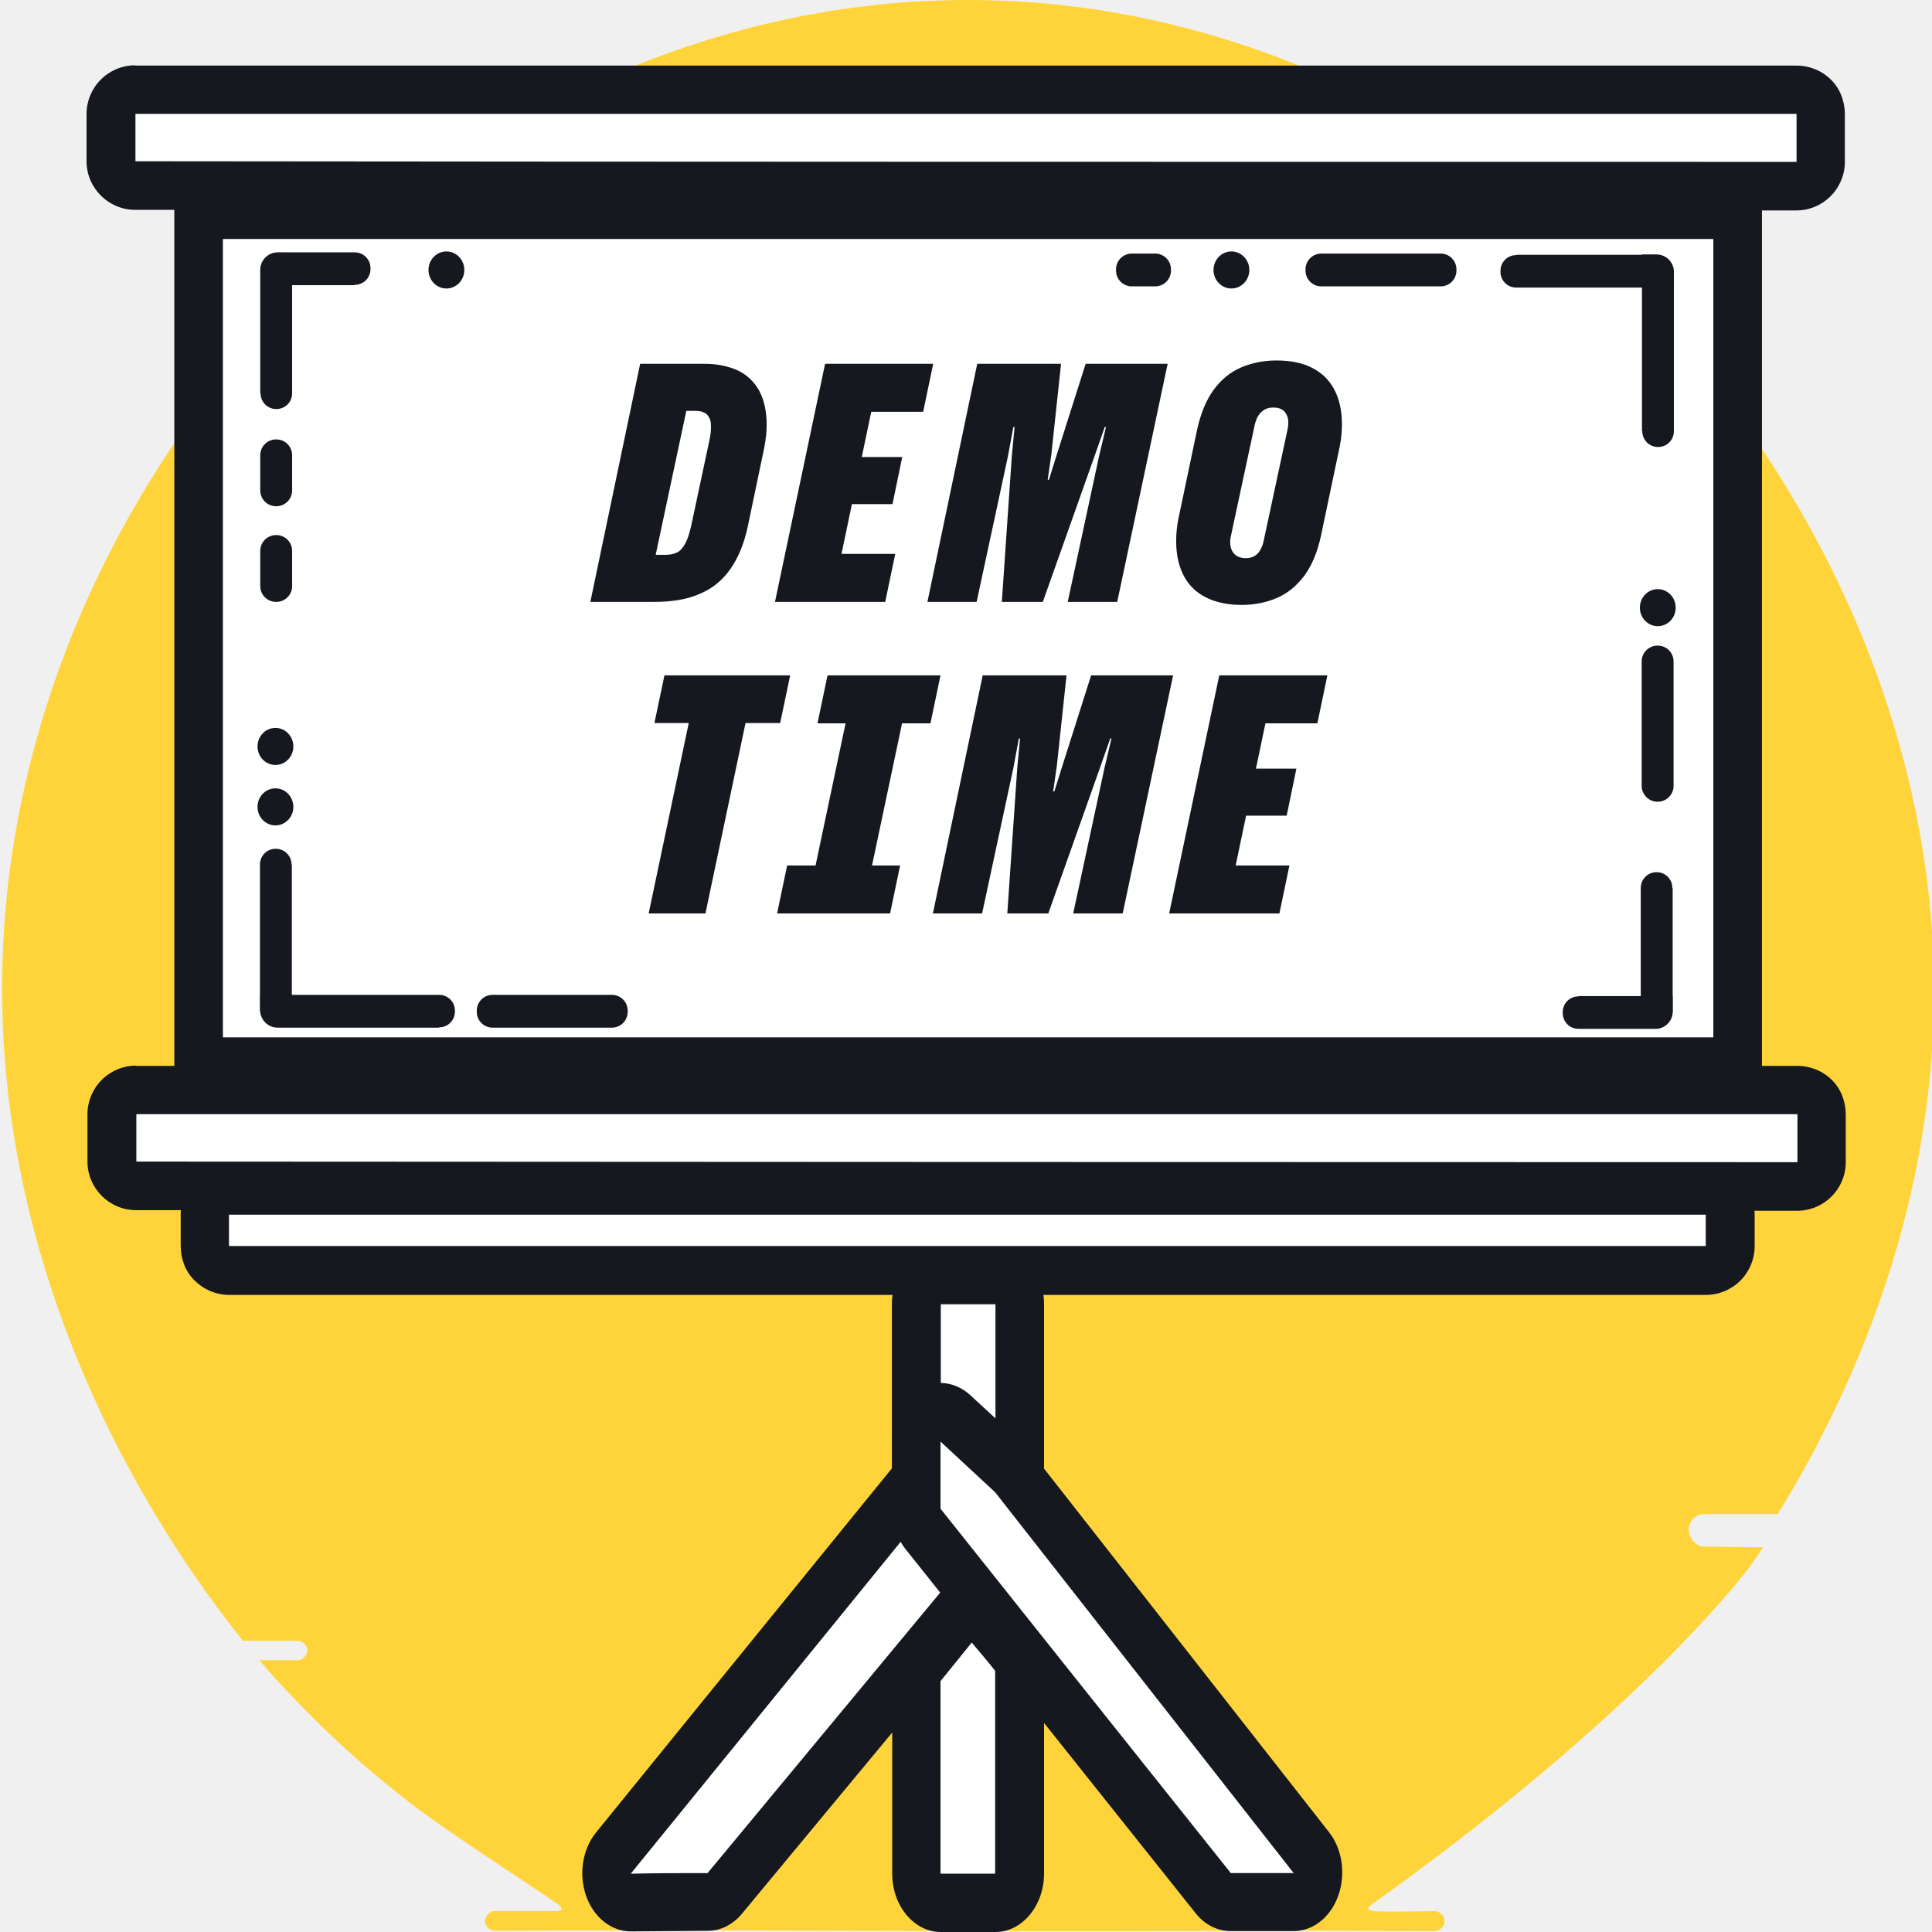
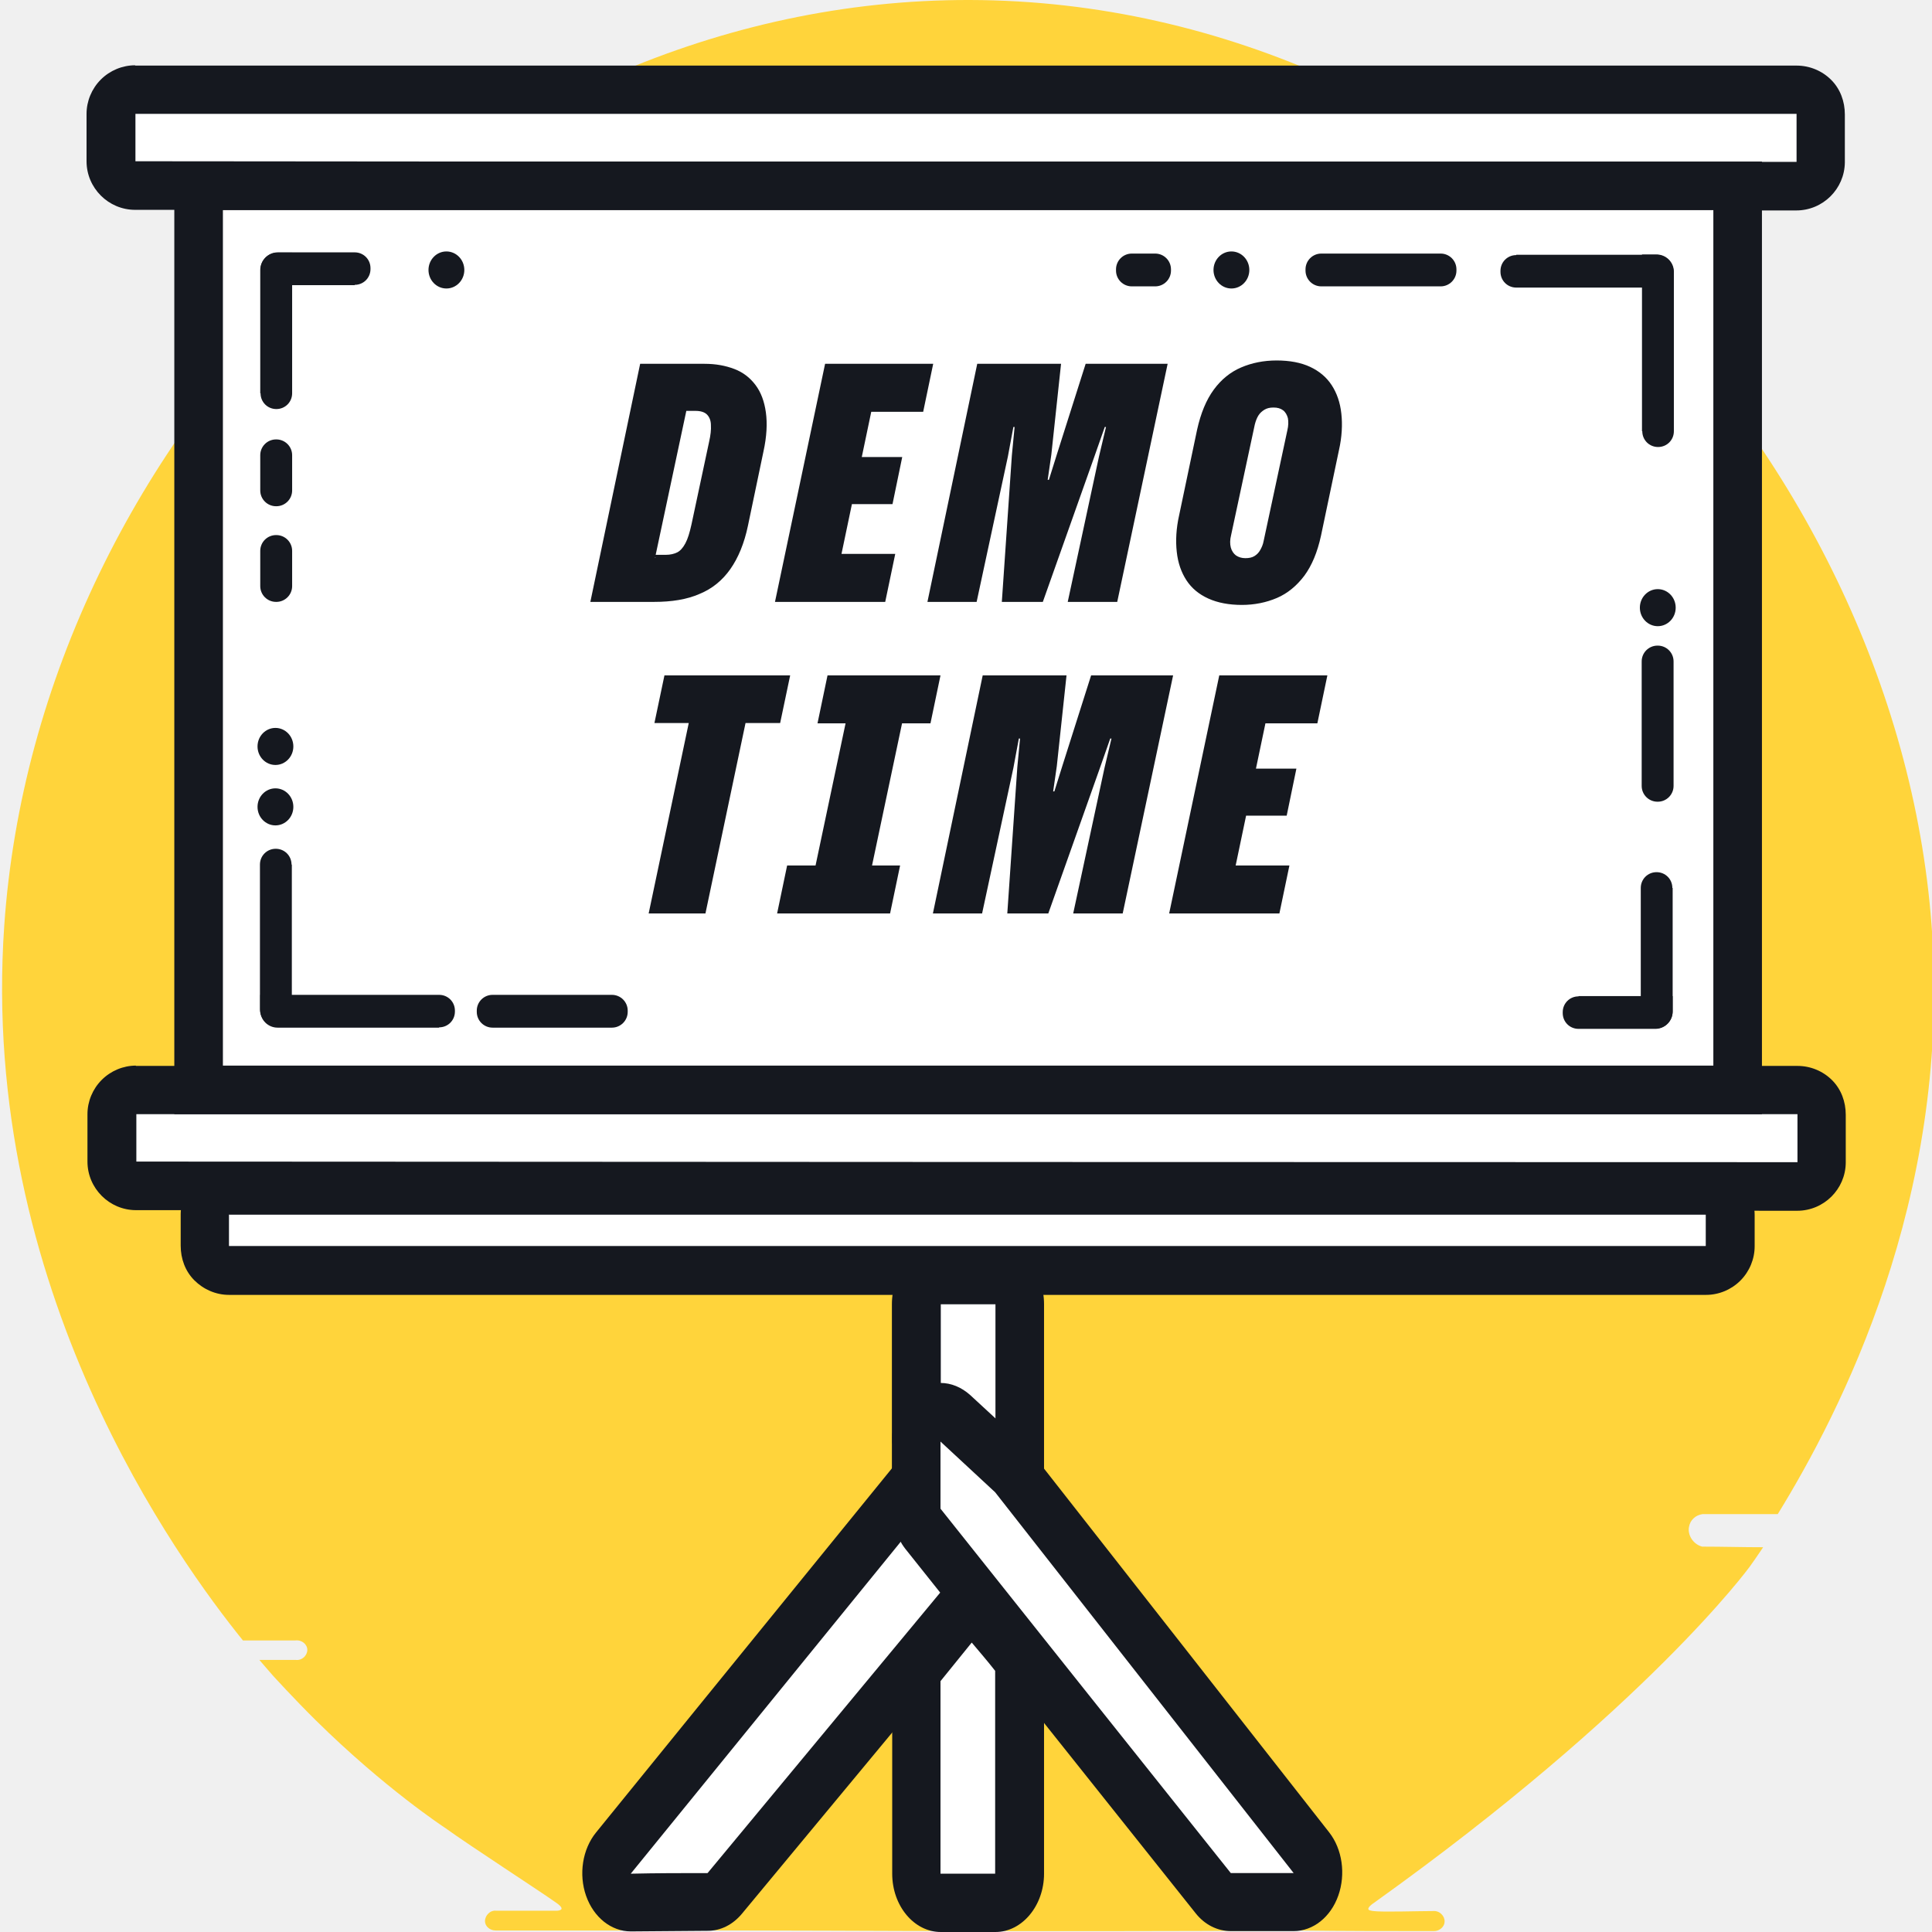
<svg xmlns="http://www.w3.org/2000/svg" id="Layer_1" version="1.1" viewBox="0 0 636.2 636.2">
  <defs>
    <style>
      .st0 {
        fill: #15181f;
      }

      .st1 {
        stroke: #15181f;
        stroke-miterlimit: 10;
        stroke-width: 16px;
      }

      .st1, .st2 {
        fill: #fff;
      }

      .st3 {
        fill: #ffd43b;
      }
    </style>
  </defs>
  <g id="Background">
-     <path class="st3" d="M636.3,308.2c5.5,87-30,156.4-50.9,190.4h-24.8c-2.2.3-4,1.9-4.4,4.1-.6,2.7,1.3,5.8,4.3,6.6,6.7,0,13.4.2,20.1.2-2,3-3.7,5.4-4.5,6.5,0,0-33.8,46.4-123.8,110.7-.5.3-1.9,1.4-1.7,2,.1.4,1,.5,1.6.6,3.1.4,14.4.1,19.7,0,2.2-.2,3.9,1.7,3.8,3.5,0,1.6-1.6,3.1-3.5,3.1-14.7,0-29.5-.1-44.2-.2-46.3.3-83.7.2-109.2.2s-62.1-.3-111-.2c-19,0-34.5,0-44.6.1-1.9,0-3.5-1.4-3.5-3.1s1.6-3.7,3.8-3.4h19.8c.6,0,1.5-.2,1.6-.6.2-.6-1.1-1.6-1.7-2-5.6-4-27.9-18.4-36.8-24.8h0s-19.7-12.9-42.3-35.2c-7.2-7.1-14.2-14.8-14.2-14.8-1.9-2.2-3.5-4-4.5-5.2h11.9c2.2.3,3.9-1.5,3.9-3.3s-1.8-3.4-4-3.1h-17.2C59.2,514.4-6.9,424.5,1.4,304.8,12.6,143.3,154.6-.4,319.4,0c168.7.4,307.1,151.7,316.9,308.2Z" />
+     <path class="st3" d="M636.3,308.2c5.5,87-30,156.4-50.9,190.4h-24.8c-2.2.3-4,1.9-4.4,4.1-.6,2.7,1.3,5.8,4.3,6.6,6.7,0,13.4.2,20.1.2-2,3-3.7,5.4-4.5,6.5,0,0-33.8,46.4-123.8,110.7-.5.3-1.9,1.4-1.7,2,.1.4,1,.5,1.6.6,3.1.4,14.4,0,19.7,0,2.2-.2,3.9,1.7,3.8,3.5,0,1.6-1.6,3.1-3.5,3.1-14.7,0-29.5,0-44.2-.2-46.3.3-83.7.2-109.2.2s-62.1-.3-111-.2c-19,0-34.5,0-44.6,0-1.9,0-3.5-1.4-3.5-3.1s1.6-3.7,3.8-3.4h19.8c.6,0,1.5-.2,1.6-.6.2-.6-1.1-1.6-1.7-2-5.6-4-27.9-18.4-36.8-24.8h0s-19.7-12.9-42.3-35.2c-7.2-7.1-14.2-14.8-14.2-14.8-1.9-2.2-3.5-4-4.5-5.2h11.9c2.2.3,3.9-1.5,3.9-3.3s-1.8-3.4-4-3.1h-17.2C59.2,514.4-6.9,424.5,1.4,304.8,12.6,143.3,154.6-.4,319.4,0c168.7.4,307.1,151.7,316.9,308.2Z" />
    <path class="st3" d="M161.7,612.5" />
  </g>
  <g id="Bottom">
    <path class="st2" d="M327.8,465.1c-6-4.9-12-9.9-18.1-14.9,3.4-1,6.9-1.9,10.3-2.8,2.6,3.1,5.1,6.2,7.7,9.3v8.4h.1Z" />
    <g>
      <path class="st2" d="M207.7,626.6c-3.2,0-6.1-2.3-7.4-5.9-1.3-3.6-.6-7.7,1.6-10.5l98.9-121.6c1.5-1.8,3.6-2.9,5.7-2.9s4.2,1.1,5.7,2.9l13.5,16.6c3.1,3.7,3,9.7,0,13.5l-87,104.9c-1.5,1.8-3.5,2.8-5.6,2.9l-25.4.2h0Z" />
      <path class="st0" d="M306.5,495.3c4.5,5.5,9,11.1,13.5,16.6-29,35-58,69.9-87,104.9-8.4,0-16.9,0-25.3.2,33-40.5,65.9-81.1,98.9-121.6M306.5,476c-4.3,0-8.4,2-11.4,5.8l-65.6,80.7-33.2,40.9c-4.5,5.5-5.8,13.8-3.3,20.9s8.3,11.7,14.7,11.7,0,0,.1,0l25.3-.2c4.2,0,8.2-2,11.2-5.6l87-104.9c6.2-7.4,6.2-19.5.1-27l-13.5-16.6c-3-3.7-7.1-5.8-11.4-5.8h0v.2h0Z" />
    </g>
    <g>
      <path class="st2" d="M309.8,626.5c-4.4,0-8-4.3-8-9.6v-63.4c0-2.5.8-4.9,2.3-6.7l10.2-12.6c1.5-1.8,3.5-2.9,5.7-2.9h0c2.1,0,4.1,1,5.6,2.8l7.7,9.3c1.5,1.8,2.4,4.2,2.4,6.8v66.8c0,5.3-3.6,9.6-8,9.6h-18,0Z" />
      <path class="st0" d="M320,540.9c2.6,3.1,5.2,6.1,7.7,9.3v66.8h-18v-63.4c3.4-4.2,6.8-8.4,10.2-12.6M320,521.7h-.1c-4.3,0-8.3,2.2-11.3,5.8l-6.1,7.6-4.1,5c-2.9,3.6-4.6,8.4-4.6,13.5v63.4c0,10.6,7.2,19.2,16,19.2h18c8.8,0,16-8.7,16-19.2v-66.8c0-5.2-1.7-10-4.7-13.6l-7.7-9.3c-3-3.6-7.1-5.6-11.3-5.6h0Z" />
    </g>
    <g>
      <path class="st2" d="M327.8,493.9c-1.3,0-2.7-.4-3.9-1.2l-18-11.9c-2.6-1.7-4.1-4.9-4.1-8.4v-42.9c0-2.5.8-5,2.3-6.8s3.5-2.8,5.7-2.8h18.1c4.4,0,8,4.3,8,9.6v54.8c0,3.4-1.5,6.5-3.9,8.3-1.3.8-2.7,1.3-4.1,1.3h-.1Z" />
-       <path class="st0" d="M327.8,429.5v54.8c-6-4-12-7.9-18-11.9v-42.9h18.1M327.8,410.3h-18.1c-4.2,0-8.3,2-11.3,5.6-3,3.6-4.7,8.5-4.7,13.6v42.9c0,7,3.3,13.5,8.4,16.8l18,11.9c2.4,1.6,5.1,2.4,7.7,2.4s5.6-.8,8.1-2.6c4.9-3.5,7.9-9.7,7.9-16.6v-54.8c0-10.6-7.2-19.2-16-19.2h0Z" />
+       <path class="st0" d="M327.8,429.5v54.8c-6-4-12-7.9-18-11.9v-42.9h18.1M327.8,410.3h-18.1c-4.2,0-8.3,2-11.3,5.6s-4.7,8.5-4.7,13.6v42.9c0,7,3.3,13.5,8.4,16.8l18,11.9c2.4,1.6,5.1,2.4,7.7,2.4s5.6-.8,8.1-2.6c4.9-3.5,7.9-9.7,7.9-16.6v-54.8c0-10.6-7.2-19.2-16-19.2h0Z" />
    </g>
    <g>
      <path class="st2" d="M405.3,626.6c-2.2,0-4.3-1.1-5.8-3l-95.6-120c-1.4-1.8-2.2-4.2-2.2-6.7v-22.2c0-3.6,1.8-7,4.5-8.7,1.1-.6,2.3-1,3.5-1,1.7,0,3.5.7,4.9,2l18,16.7c.3.4.7.6.9,1.1l98.3,125.4c2.2,2.8,2.8,6.8,1.5,10.5s-4.2,5.8-7.3,5.8h-20.7Z" />
      <path class="st0" d="M309.7,474.7c6,5.5,12,11.2,18,16.7,32.8,41.8,65.5,83.6,98.3,125.4h-20.7c-31.9-40-63.8-80-95.6-120v-22.2M309.7,455.5c-2.4,0-4.8.6-7,1.9-5.5,3.2-8.9,9.9-9,17.2v22.1c0,4.9,1.6,9.7,4.4,13.3l95.6,120c3,3.8,7.2,5.9,11.6,5.9h20.7c6.4,0,12.2-4.6,14.7-11.7s1.3-15.3-3-20.8l-98.3-125.4c-.6-.7-1.2-1.4-1.9-2l-10.2-9.4-7.8-7.2c-2.9-2.6-6.3-4-9.8-4h0Z" />
    </g>
  </g>
  <g id="Sceen">
    <g>
      <path class="st2" d="M75.3,418.4c-2.1,0-4.2-.9-5.7-2.4s-2.3-3.6-2.3-5.7v-10.4c.2-4.4,3.8-7.9,8.1-7.9h486.2c4.4,0,8,3.6,8,8v10.3c0,2.1-.8,4.2-2.3,5.7s-3.5,2.3-5.7,2.3H75.3Z" />
      <path class="st0" d="M75.5,400h486.2v10.3H75.4v-10.4M75.5,384c-8.8,0-15.9,7-16,15.8v10.4c0,4.3,1.5,8.4,4.5,11.4s7.1,4.8,11.4,4.8h486.4c4.2,0,8.3-1.7,11.3-4.7s4.7-7.1,4.7-11.3v-10.3c0-8.8-7.2-16-16-16H75.5Z" />
    </g>
    <g>
      <path class="st2" d="M44.8,390.5c-4.4,0-8-3.6-8-8v-15.6c0-2.1.8-4.2,2.3-5.7s3.5-2.3,5.7-2.3h547.1c2.1,0,4.2.9,5.7,2.4s2.3,3.6,2.3,5.7v15.8c-.2,4.4-3.8,7.9-8.1,7.9s-547-.2-547-.2h0Z" />
      <path class="st0" d="M44.8,366.9h547.1v15.8c-182.3,0-364.7-.1-547-.2v-15.6M44.8,350.9c-4.2,0-8.3,1.7-11.3,4.7s-4.7,7.1-4.7,11.3v15.6c0,8.8,7.2,16,16,16h273.5c0,.1,273.5.2,273.5.2h0c8.8,0,15.9-7.1,16-15.8v-15.8c0-4.3-1.5-8.4-4.5-11.4s-7.1-4.7-11.4-4.7H44.7h0Z" />
    </g>
    <g>
-       <path class="st2" d="M44.5,61.1c-4.4,0-8-3.6-8-8v-15.6c0-2.1.8-4.2,2.3-5.7s3.5-2.3,5.7-2.3h547.1c2.1,0,4.2.9,5.7,2.4s2.3,3.6,2.3,5.7v15.8c-.2,4.4-3.8,7.9-8.1,7.9s-547-.2-547-.2h0Z" />
+       <path class="st2" d="M44.5,61.1c-4.4,0-8-3.6-8-8v-15.6c0-2.1.8-4.2,2.3-5.7s3.5-2.3,5.7-2.3h547.1c2.1,0,4.2.9,5.7,2.4,1.5,1.5,2.3,3.6,2.3,5.7v15.8c-.2,4.4-3.8,7.9-8.1,7.9s-547-.2-547-.2h0Z" />
      <path class="st0" d="M44.5,37.5h547.1v15.8c-182.3,0-364.7,0-547-.2v-15.6M44.5,21.5c-4.2,0-8.3,1.7-11.3,4.7s-4.7,7.1-4.7,11.3v15.6c0,8.8,7.2,16,16,16l547,.2h0c8.8,0,15.9-7.1,16-15.8v-15.8c0-4.3-1.5-8.4-4.5-11.4s-7.1-4.7-11.4-4.7H44.5Z" />
    </g>
-     <rect class="st1" x="65.4" y="70.7" width="506.8" height="278.9" />
+     <rect class="st1" x="65.4" y="61.2" width="506.8" height="297.7" />
  </g>
  <g id="Decoration">
    <ellipse class="st0" cx="405.5" cy="88.9" rx="5.9" ry="6.1" />
    <ellipse class="st0" cx="545.9" cy="200.1" rx="5.9" ry="6.1" />
    <ellipse class="st0" cx="147" cy="88.9" rx="5.9" ry="6.1" />
    <ellipse class="st0" cx="90.7" cy="265.7" rx="5.9" ry="6.1" />
    <ellipse class="st0" cx="90.7" cy="245.8" rx="5.9" ry="6.1" />
    <rect class="st0" x="367.5" y="83.5" width="18.1" height="10.8" rx="5.2" ry="5.2" />
    <rect class="st0" x="429.9" y="83.5" width="49.7" height="10.8" rx="5.2" ry="5.2" />
    <rect class="st0" x="540.6" y="212.6" width="10.5" height="51.4" rx="5.2" ry="5.2" />
    <rect class="st0" x="157" y="327.6" width="49.7" height="10.8" rx="5.2" ry="5.2" />
    <rect class="st0" x="85.7" y="144.7" width="10.5" height="22" rx="5.2" ry="5.2" />
    <rect class="st0" x="85.7" y="176.2" width="10.5" height="22" rx="5.2" ry="5.2" />
    <path class="st0" d="M499.3,83.9h46.1c3.1,0,5.7,2.5,5.7,5.7v5.1h-51.8c-2.9,0-5.2-2.3-5.2-5.2v-.3c0-2.9,2.3-5.2,5.2-5.2h0Z" />
    <path class="st0" d="M540.7,142v-58.2h4.8c3.1,0,5.7,2.5,5.7,5.7v52.5c0,2.9-2.3,5.2-5.2,5.2h0c-2.9,0-5.2-2.3-5.2-5.2h0Z" />
    <path class="st0" d="M550.8,292.4v40.6c0,3.1-2.5,5.7-5.7,5.7h-4.8v-46.3c0-2.9,2.3-5.2,5.2-5.2h0c2.9,0,5.2,2.3,5.2,5.2h0Z" />
    <path class="st0" d="M519.8,328h31v5.1c0,3.1-2.5,5.7-5.7,5.7h-25.3c-2.9,0-5.2-2.3-5.2-5.2v-.3c0-2.9,2.3-5.2,5.2-5.2h0Z" />
    <path class="st0" d="M144.6,338.4h-53.2c-3.1,0-5.7-2.5-5.7-5.7v-5.1h58.9c2.9,0,5.2,2.3,5.2,5.2v.3c0,2.9-2.3,5.2-5.2,5.2h0Z" />
    <path class="st0" d="M96.1,284.7v53.3h-4.8c-3.1,0-5.7-2.5-5.7-5.7v-47.6c0-2.9,2.3-5.2,5.2-5.2h0c2.9,0,5.2,2.3,5.2,5.2h.1Z" />
    <path class="st0" d="M85.7,129.5v-40.6c0-3.1,2.5-5.7,5.7-5.7h4.8v46.3c0,2.9-2.3,5.2-5.2,5.2h0c-2.9,0-5.2-2.3-5.2-5.2h-.1Z" />
    <path class="st0" d="M116.8,93.9h-31v-5.1c0-3.1,2.5-5.7,5.7-5.7h25.3c2.9,0,5.2,2.3,5.2,5.2v.3c0,2.9-2.3,5.2-5.2,5.2h0Z" />
  </g>
  <g id="demotiome">
    <path class="st0" d="M194.4,198.2l16.4-78.4h21.2c3.7,0,6.9.6,9.8,1.7,2.9,1.1,5.2,2.9,7,5.3s2.9,5.4,3.4,9,.3,7.9-.8,12.9l-5.1,24.4c-1.2,5.8-3.2,10.6-5.8,14.3s-6,6.5-10.2,8.2c-4.1,1.8-9.1,2.6-14.9,2.6h-21.2.2ZM215.9,183.7l-.8-1h4.2c1.4,0,2.7-.3,3.7-.8s1.9-1.5,2.7-3,1.4-3.5,2-6.2l5.8-27.2c.5-2.2.7-4,.6-5.5,0-1.5-.5-2.7-1.3-3.5s-2.1-1.2-3.8-1.2h-4.4l1.7-1.4-10.6,49.8h.2Z" />
    <path class="st0" d="M255.2,198.2l16.5-78.4h35.6l-3.3,15.8h-17.1l-9.8,46.8h17.7l-3.3,15.8h-36.3ZM278.8,166l3.2-15.5h15.1l-3.2,15.5h-15.1Z" />
    <path class="st0" d="M305.4,198.2l16.4-78.4h27.6l-3.2,29.9-1.2,8.3h.4l2.6-8.3,9.5-29.9h27l-16.6,78.4h-16.3l10.3-47.9,2.3-9.7h-.4l-3.3,9.4-17.1,48.2h-13.5l3.3-48.2.9-9.4h-.4l-1.8,9.7-10.3,47.9h-16.2,0Z" />
    <path class="st0" d="M409,199.2c-4.3,0-8-.7-11.1-2.1-3.1-1.4-5.5-3.4-7.2-6s-2.8-5.7-3.2-9.4c-.4-3.6-.2-7.7.8-12.1l5.9-28.1c1.2-5.4,3-9.8,5.5-13.2s5.5-5.8,9-7.3,7.4-2.3,11.7-2.3,8,.7,11,2.1,5.4,3.4,7.1,6,2.8,5.7,3.2,9.4c.4,3.6.2,7.7-.8,12.1l-5.9,28.1c-1.2,5.5-3,9.8-5.5,13.2-2.5,3.3-5.5,5.8-9,7.3s-7.4,2.3-11.6,2.3h.1ZM410.1,183.8c1.2,0,2.2-.2,3-.7s1.4-1.1,1.9-2,.9-1.8,1.1-2.9l7.8-36.4c.4-1.6.4-3,.2-4.1-.3-1.1-.8-2-1.6-2.6-.8-.6-1.8-.9-3.1-.9s-2.1.2-3,.7c-.8.5-1.5,1.1-2,1.9s-.9,1.8-1.2,3l-7.8,36.4c-.4,1.6-.4,2.9-.1,4.1.3,1.1.9,2,1.7,2.6.9.6,1.9.9,3.1.9h0Z" />
    <path class="st0" d="M213.6,300.8l13.2-62.7h-11.3l3.3-15.7h41.4l-3.3,15.7h-11.4l-13.2,62.7h-18.7Z" />
    <path class="st0" d="M255.9,300.8l3.3-15.8h37.2l-3.3,15.8h-37.2ZM268.2,286.7l10.6-50.2h18.6l-10.6,50.2h-18.6ZM269.2,238.2l3.3-15.8h37.2l-3.3,15.8h-37.2Z" />
    <path class="st0" d="M307.2,300.8l16.4-78.4h27.6l-3.2,29.9-1.2,8.3h.4l2.6-8.3,9.5-29.9h27l-16.6,78.4h-16.3l10.3-47.9,2.3-9.7h-.4l-3.3,9.4-17.1,48.2h-13.5l3.3-48.2.9-9.4h-.4l-1.8,9.7-10.3,47.9h-16.2,0Z" />
    <path class="st0" d="M385,300.8l16.5-78.4h35.6l-3.3,15.8h-17.1l-9.8,46.8h17.7l-3.3,15.8h-36.3ZM408.6,268.6l3.2-15.5h15.1l-3.2,15.5h-15.1Z" />
  </g>
</svg>
